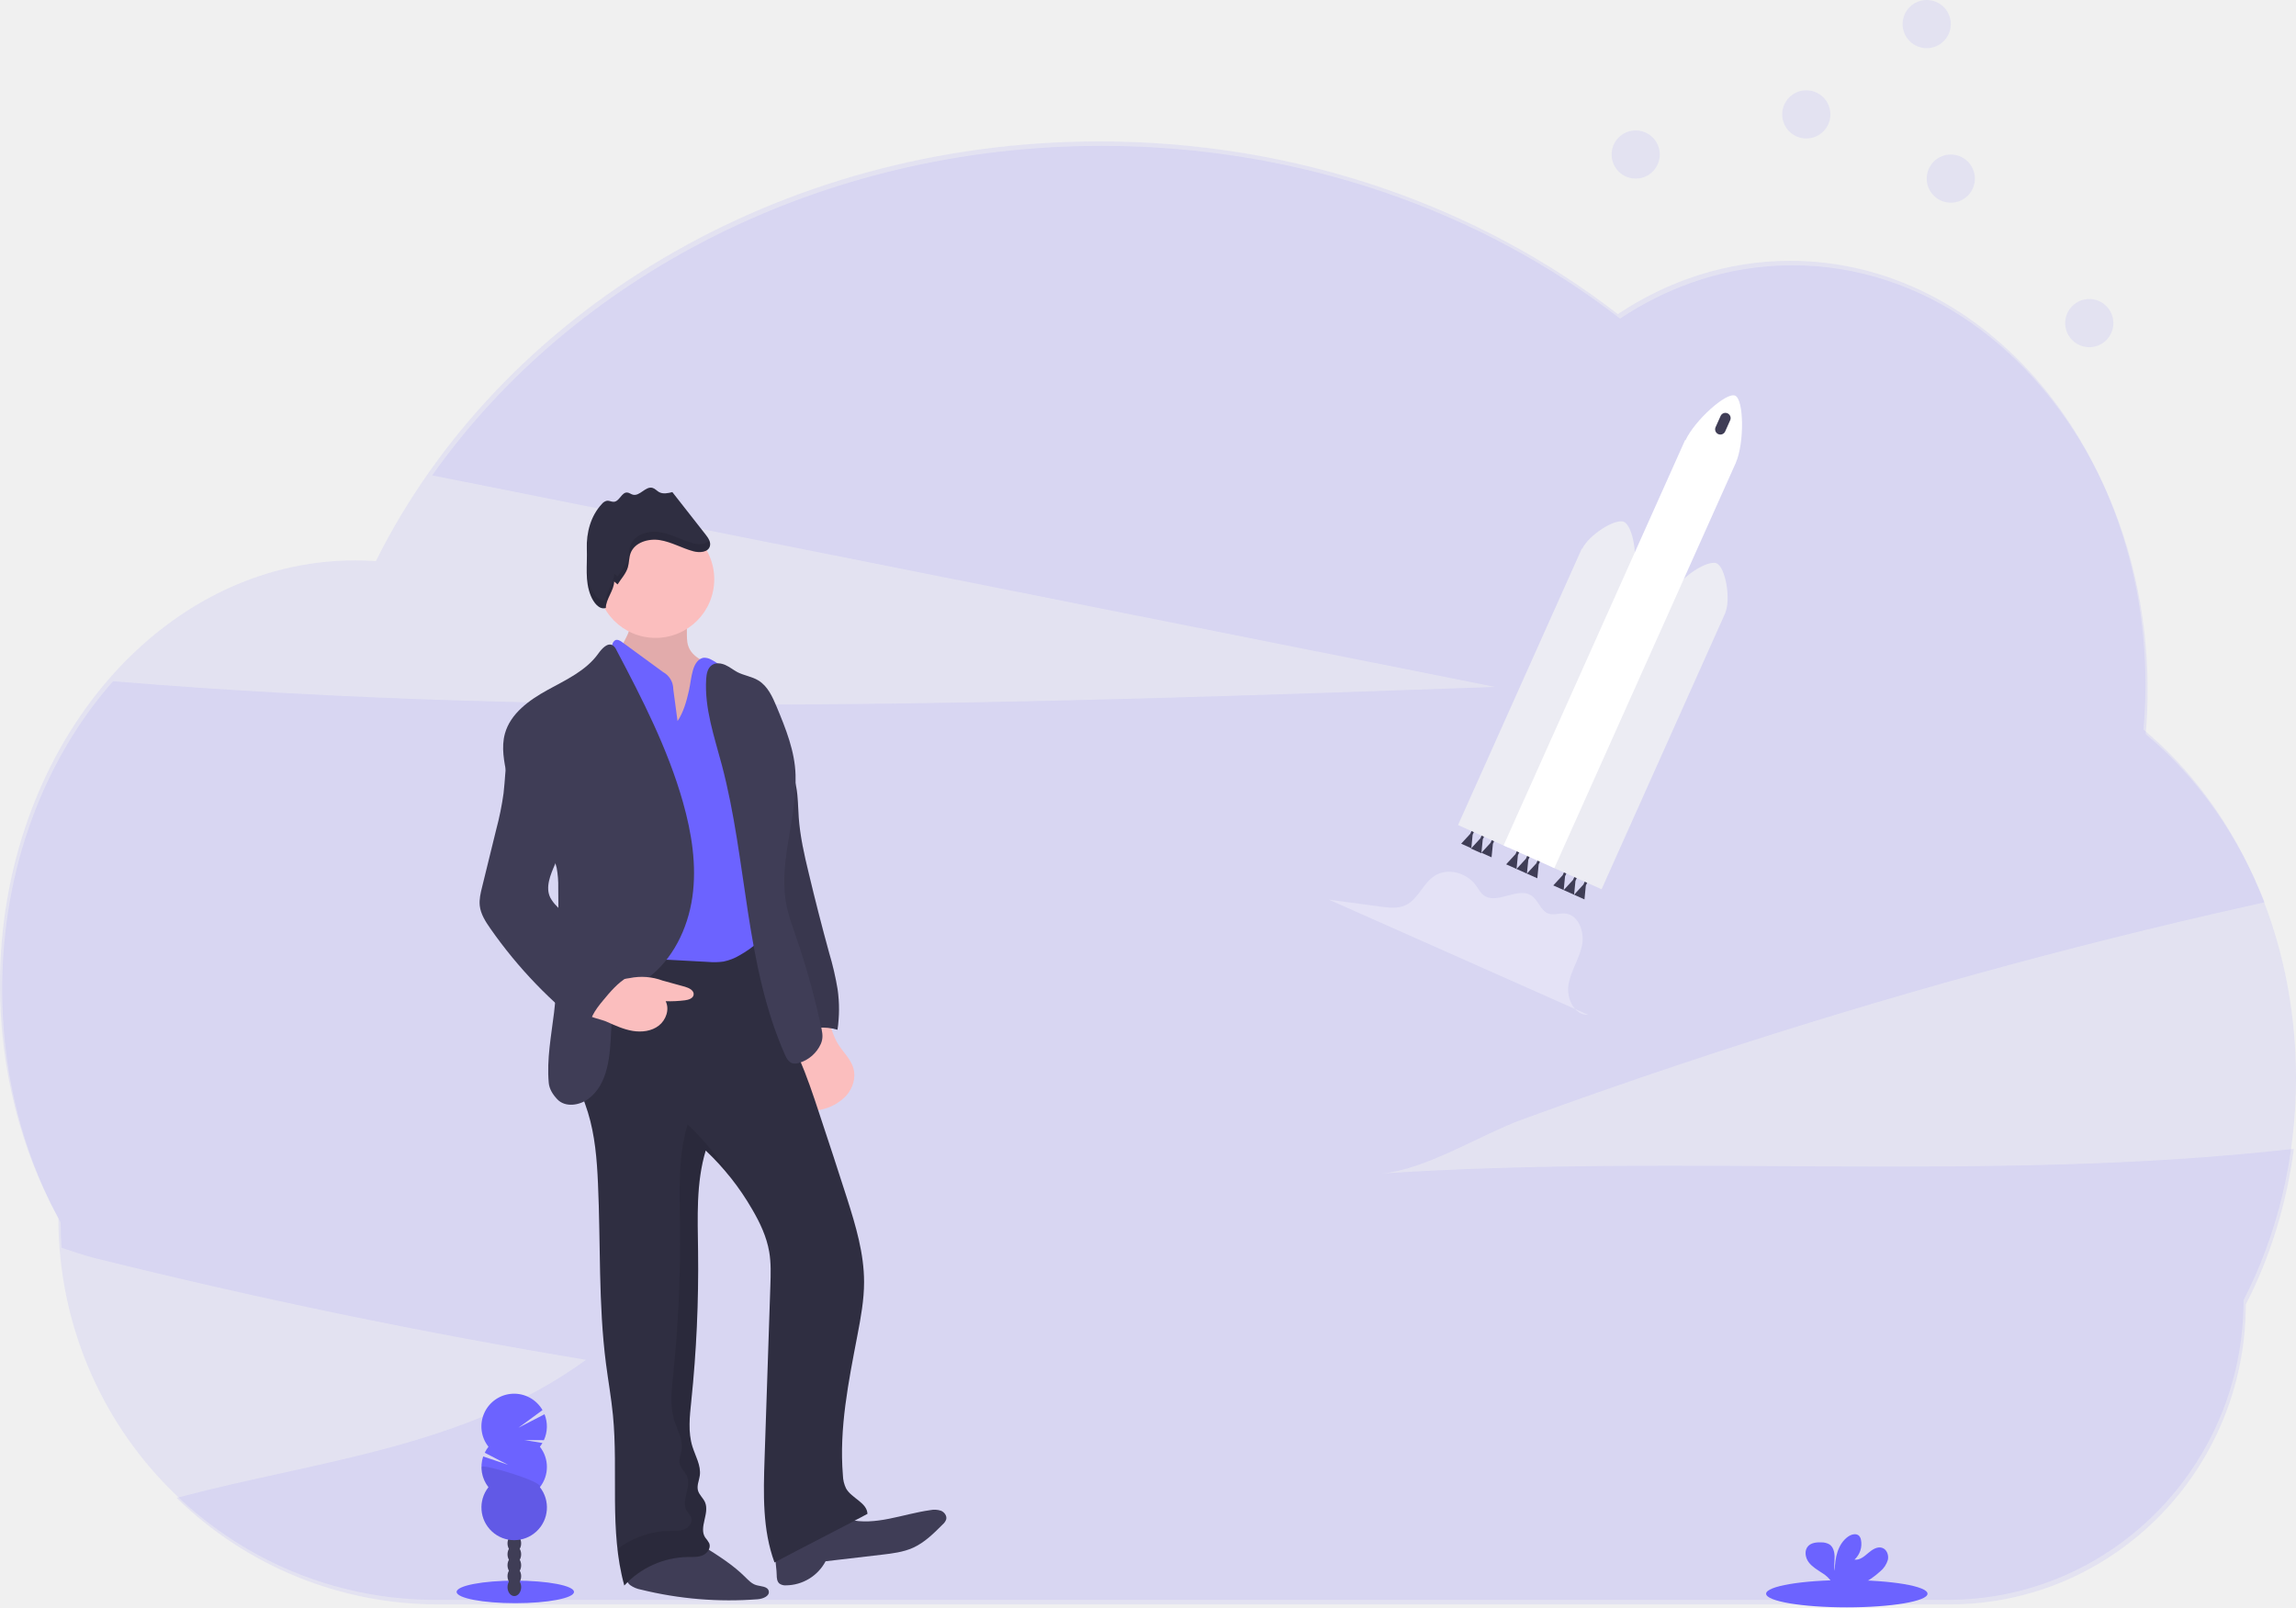
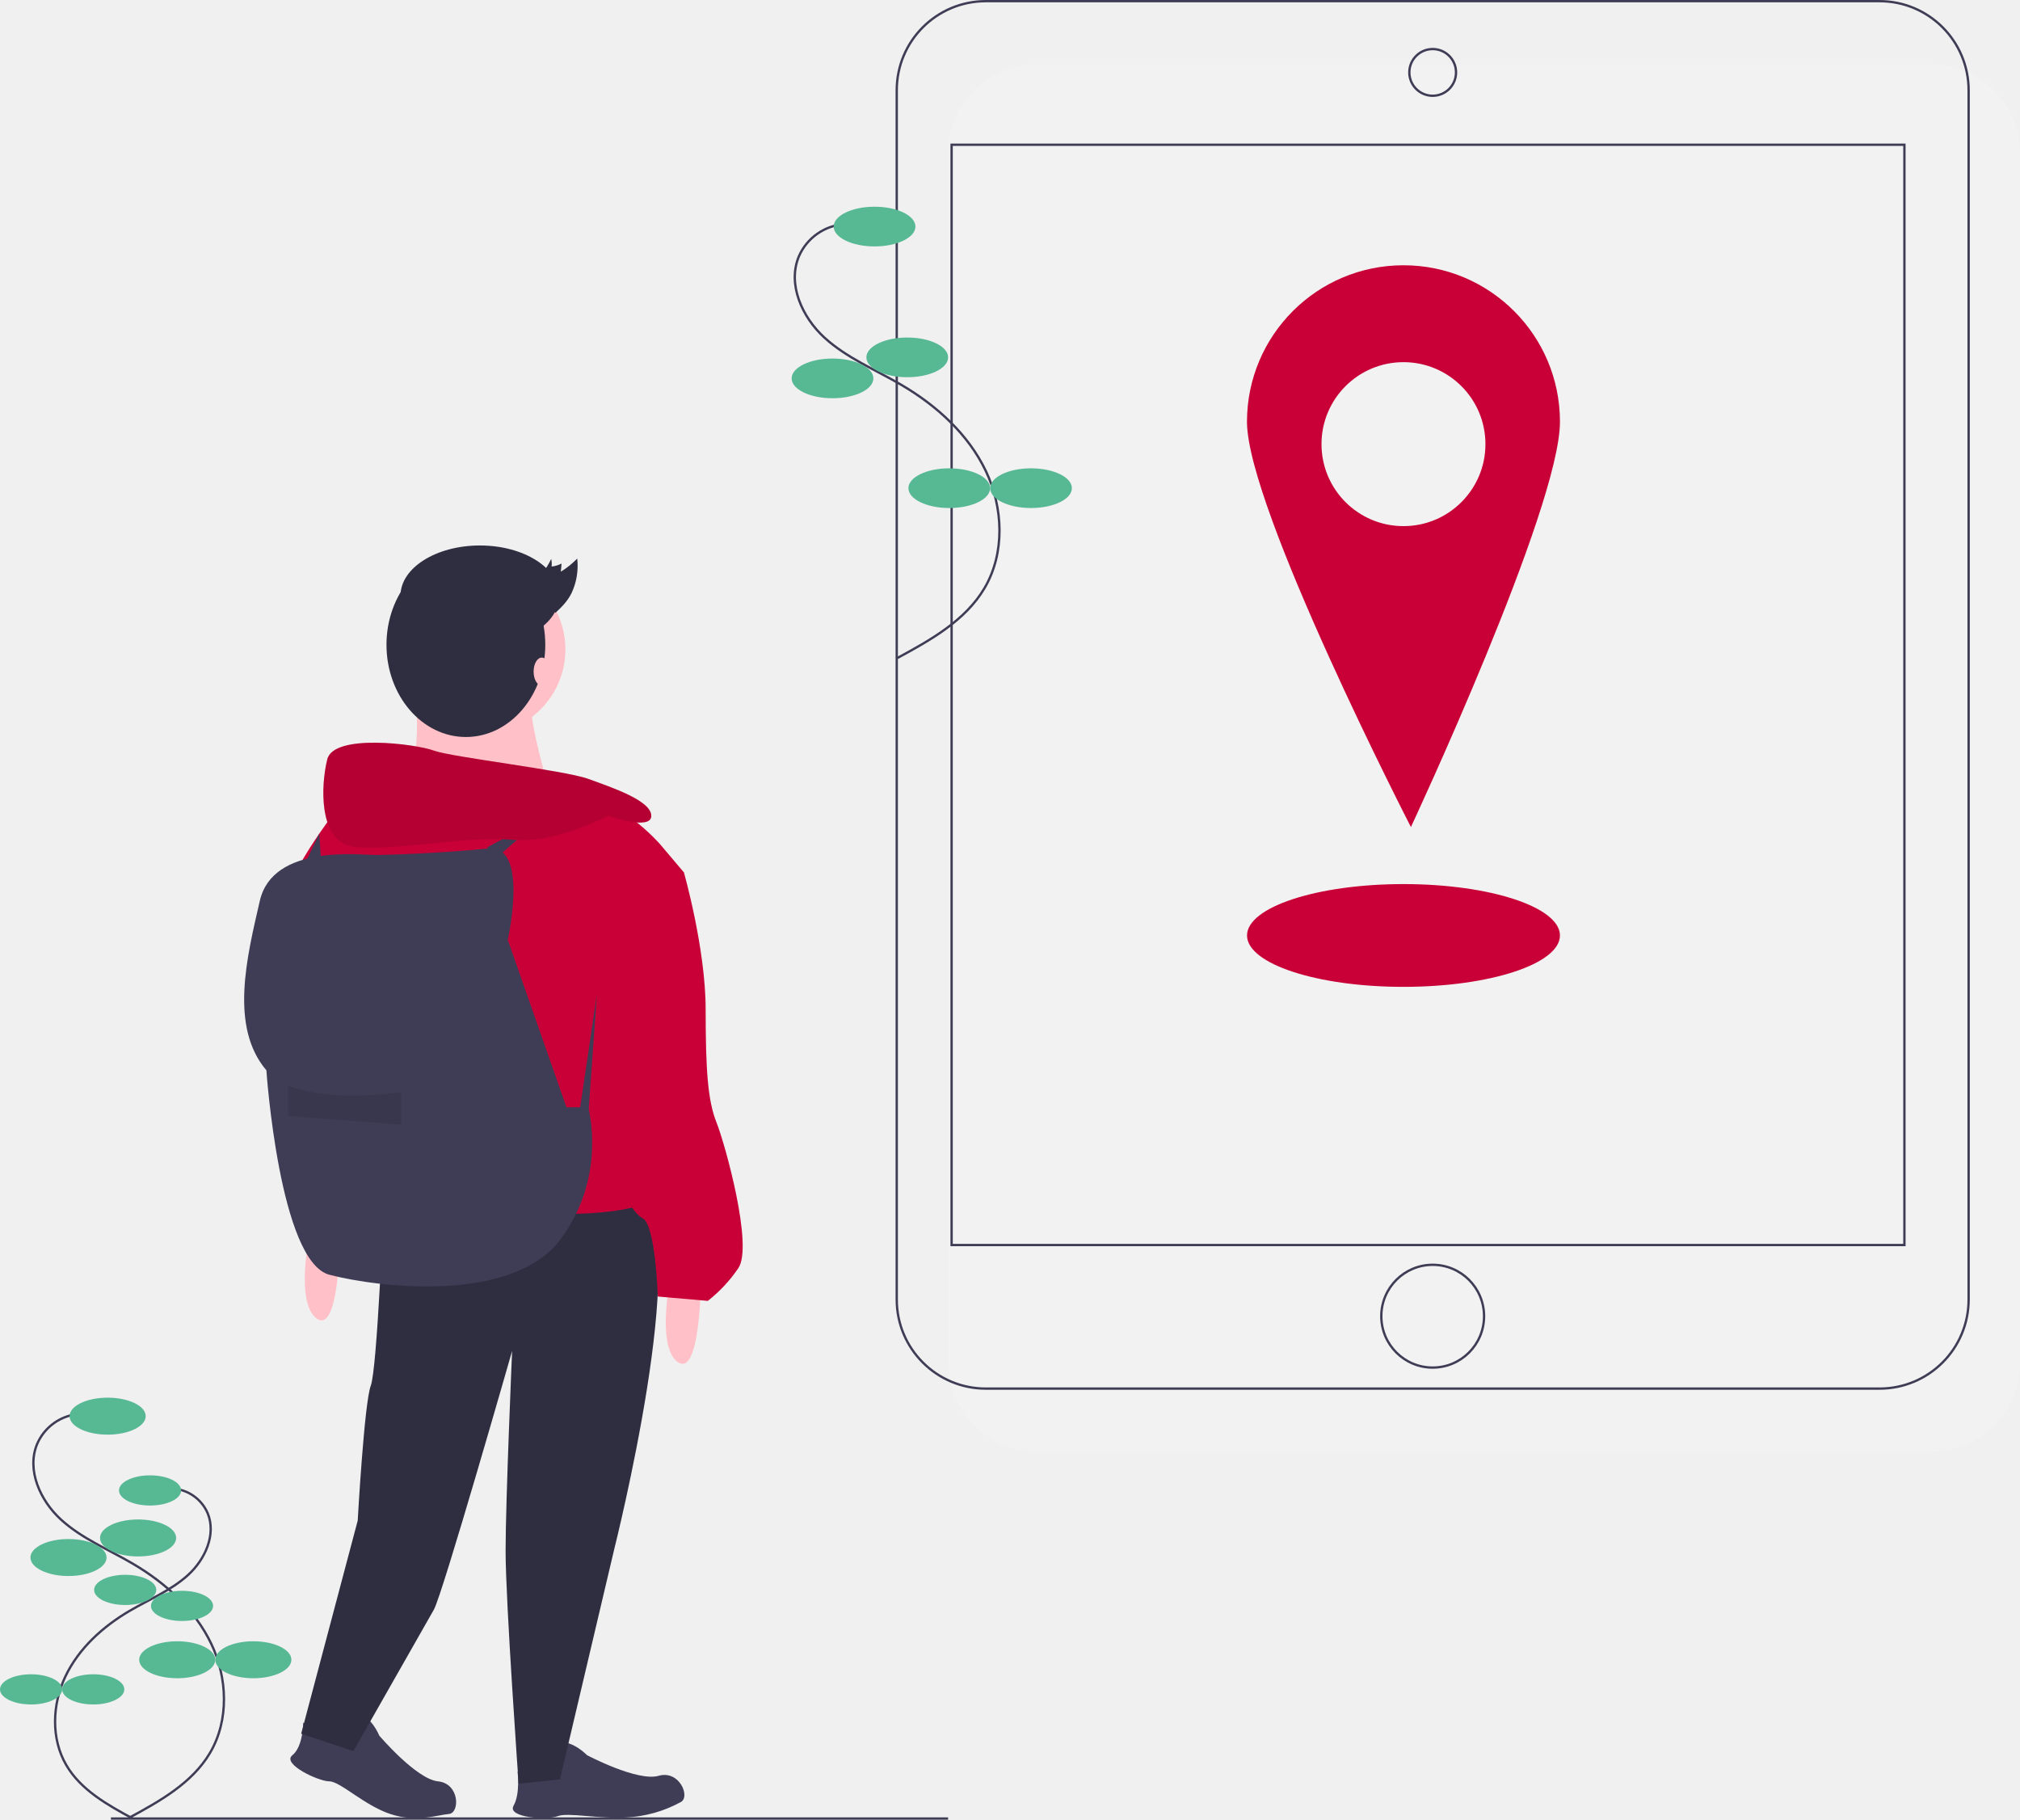
- <svg xmlns="http://www.w3.org/2000/svg" id="b717bf80-dc37-4ec2-be04-489cb3783f30" data-name="Layer 1" width="1144" height="800.93" viewBox="0 0 1144 800.93">
-   <path d="M1170.92,622a244.09,244.09,0,0,1-8.87,40.61,229,229,0,0,1-15.08,37c0,82.51-66.1,149.39-147.65,149.39H246.25A186.28,186.28,0,0,1,116,795.9c.32-.09.65-.18,1-.25,69.46-18.42,142.75-24.78,203-68.53Q196.85,706.69,75.14,676.41c-5-1.26-10.68-3.15-16.51-5.13-.27-4.16-.42-8.35-.42-12.57-.37-.67-.73-1.34-1.09-2q-2.38-4.43-4.58-9c-14.93-31-23.46-66.91-23.46-105.23,0-60.43,21.23-115,55.25-153.49C313.2,407.92,543.44,399.9,773,391.82q-100.68-20-201.34-40.06-164.17-32.65-328.34-65.34c69.85-98.68,193.12-164.21,333.54-164.21,98.82,0,189.14,32.45,258.34,86.07,25.44-16.91,54.73-26.56,85.9-26.56,64.9,0,121.63,41.73,152.44,104,0,0,0,0,0,0,15.58,31.5,24.52,68.24,24.52,107.48,0,7-.29,14-.86,20.89,0,.41-.06.81-.1,1.23,21.4,17.8,39.35,41.1,52.41,68.19.16.33.32.66.47,1q3.43,7.17,6.38,14.66l-.19,0q-12.6,2.79-25.17,5.69-135.49,31.3-268.47,75.86-38.12,12.78-76,26.62c-21.32,7.8-48.74,25.47-70.84,27,151.1-10.14,303.41,4.64,453.81-12.2Z" transform="translate(-28 -49.53)" fill="#6c63ff" opacity="0.1" />
-   <path d="M1172,586.75c0-71.93-30.06-135.47-76-173.67q.95-10.9,1-22.11c0-116.8-79.24-211.47-177-211.47-31.18,0-60.47,9.64-85.91,26.55C764.89,152.43,674.56,120,575.74,120,415,120,276.64,205.9,215.28,329.13c-3.41-.23-6.84-.36-10.3-.36-97.74,0-177,94.68-177,211.47,0,42.94,10.72,82.88,29.12,116.23h0c0,105.08,84.19,190.27,188,190.27H998.24c81.54,0,147.64-66.88,147.64-149.39h0C1162.44,665.17,1172,627.3,1172,586.75Z" transform="translate(-28 -49.53)" fill="#6c63ff" opacity="0.1" />
-   <path d="M426.72,592.32c.3,4,1.42,8.75,5.19,10.13a9.67,9.67,0,0,0,5.56-.09,23.55,23.55,0,0,0,12.35-7.07c3.15-3.66,4.72-8.83,3.4-13.46-1.27-4.42-4.83-7.73-7.34-11.57-2.94-4.49-3.88-9.58-5.92-14.39C423.77,557.42,425.81,580.31,426.72,592.32Z" transform="translate(-28 -49.53)" fill="#fbbebe" />
-   <path d="M409.71,399.53c-2.15,7,5.48,14.63,7.94,21.51s5.77,13.49,7.09,20.7c.92,4.95.87,10,1.22,15,.67,9.45,2.76,18.73,5,27.92q4.74,19.92,10.16,39.66a146.55,146.55,0,0,1,4.23,18.24,70.07,70.07,0,0,1-.07,20.09,25.66,25.66,0,0,0-19.08,1.75,56.61,56.61,0,0,1-7.25-23.59,123.39,123.39,0,0,1,.13-14.77c.64-13.91-5.39-27.84-5.59-41.77a78.81,78.81,0,0,0-1.14-14.4c-.65-3.27-.59-9.39-1.3-12.64-1.14-5.18,3.73-7.57,3.46-12.88l-1.48-29C412.73,410.31,407.63,404.09,409.71,399.53Z" transform="translate(-28 -49.53)" fill="#3f3d56" />
-   <path d="M409.71,399.53c-2.15,7,5.48,14.63,7.94,21.51s5.77,13.49,7.09,20.7c.92,4.95.87,10,1.22,15,.67,9.45,2.76,18.73,5,27.92q4.74,19.92,10.16,39.66a146.55,146.55,0,0,1,4.23,18.24,70.07,70.07,0,0,1-.07,20.09,25.66,25.66,0,0,0-19.08,1.75,56.61,56.61,0,0,1-7.25-23.59,123.39,123.39,0,0,1,.13-14.77c.64-13.91-5.39-27.84-5.59-41.77a78.81,78.81,0,0,0-1.14-14.4c-.65-3.27-.59-9.39-1.3-12.64-1.14-5.18,3.73-7.57,3.46-12.88l-1.48-29C412.73,410.31,407.63,404.09,409.71,399.53Z" transform="translate(-28 -49.53)" opacity="0.1" />
-   <path d="M336.7,377.08A11,11,0,0,0,339,381.7a256.32,256.32,0,0,0,34.43,39,18.42,18.42,0,0,0,3.24-4.56,68.67,68.67,0,0,0,8.4-34.62c-5.78-1.86-12.34-4.46-14.19-10.24-1.47-4.56.5-10-2.08-14.06-3.67-5.73-19.25-6.46-24.25-2.3-3.28,2.72-2.11,5.26-3.15,8.94C340.25,367.9,336.06,372.78,336.7,377.08Z" transform="translate(-28 -49.53)" fill="#fbbebe" />
-   <path d="M336.7,377.08A11,11,0,0,0,339,381.7a256.32,256.32,0,0,0,34.43,39,18.42,18.42,0,0,0,3.24-4.56,68.67,68.67,0,0,0,8.4-34.62c-5.78-1.86-12.34-4.46-14.19-10.24-1.47-4.56.5-10-2.08-14.06-3.67-5.73-19.25-6.46-24.25-2.3-3.28,2.72-2.11,5.26-3.15,8.94C340.25,367.9,336.06,372.78,336.7,377.08Z" transform="translate(-28 -49.53)" opacity="0.1" />
-   <path d="M341.9,839.33a13.49,13.49,0,0,0,5.48,2.3,183.85,183.85,0,0,0,58.19,4.79c2.61-.21,6.09-1.6,5.45-4.14-.6-2.37-4-2.21-6.3-2.92-2.17-.66-3.8-2.41-5.42-4-6-6-13.26-10.54-20.42-15.08a18.44,18.44,0,0,0-5.75-2.78c-2.47-.56-5.05-.09-7.55.39-6.3,1.19-18.31,1-23.3,5.65C338.29,827.24,337.71,835.66,341.9,839.33Z" transform="translate(-28 -49.53)" fill="#3f3d56" />
-   <path d="M415,834.34c0,1.55.18,3.29,1.36,4.28a5,5,0,0,0,3.23.88,22.56,22.56,0,0,0,19.77-12l28-3.27c5.3-.62,10.7-1.27,15.57-3.46,5.75-2.6,10.34-7.17,14.79-11.64a5.92,5.92,0,0,0,1.73-2.49c.46-1.76-.88-3.61-2.57-4.31a10.32,10.32,0,0,0-5.41-.3c-13.67,1.89-27.39,8-40.77,4.6-3.27-.83-6.52-2.24-9.89-2a20.43,20.43,0,0,0-5.28,1.41c-4.35,1.6-17.36,3.87-20.24,7.55S415,829.94,415,834.34Z" transform="translate(-28 -49.53)" fill="#3f3d56" />
-   <path d="M344.19,521.69c-4,6.23-12.43,7.59-18.32,12.06-9.05,6.87-10.58,19.67-11.1,31-.35,7.84-.57,15.8,1.17,23.46,1.22,5.33,3.36,10.41,5,15.64,3.5,11.37,4.48,23.35,5,35.23,1.37,30,.15,60.19,4,90,1.11,8.53,2.62,17,3.46,25.56,2.76,28.32-1.92,57.52,5.67,84.94a44.14,44.14,0,0,1,31.73-14.21c2.5,0,5.11.15,7.41-.86s4.12-3.69,3.16-6a18.37,18.37,0,0,0-2-2.84c-3.31-5,2.31-12.07-.09-17.58-.93-2.12-2.94-3.69-3.53-5.92-.63-2.42.59-4.9.93-7.38.68-5-2.19-9.66-3.68-14.45-2.25-7.25-1.35-15-.57-22.59a641.92,641.92,0,0,0,3.39-74.66c-.21-16.87-1.05-34.1,3.81-50.26a128.19,128.19,0,0,1,23.12,29.26c3.88,6.61,7.23,13.67,8.52,21.23.94,5.55.76,11.22.57,16.84q-1.44,43.15-2.89,86.3c-.58,17.4-1.08,35.31,4.95,51.63,15.33-8.16,31-16,46.33-24.21-.25-5.65-7.85-7.72-10.65-12.63a15.8,15.8,0,0,1-1.6-6.59c-1.94-23.38,2.83-46.74,7.24-69.78,1.68-8.78,3.32-17.63,3.31-26.56,0-14.18-4.15-28-8.44-41.51-4.54-14.31-9.29-28.56-14-42.81-3-9.15-6.1-18.31-9.92-27.17-3.6-8.38-7.88-16.47-10.95-25-4.93-13.78-6.62-28.47-8.27-43C386.11,512.92,365,517.53,344.19,521.69Z" transform="translate(-28 -49.53)" fill="#2f2e41" />
-   <circle cx="326.66" cy="288.64" r="29.22" fill="#fbbebe" />
-   <path d="M365.59,408.82,363.47,393a9.74,9.74,0,0,0-5.06-8.57l-20.36-14.88c-1-.76-2.38-1.56-3.54-1a3.37,3.37,0,0,0-1.41,2.08c-3.22,9.5-1.23,19.86-.11,29.83.95,8.31,1.27,16.68,1.59,25a184.69,184.69,0,0,1-.06,22.69c-1.1,13.08-5,26.24-2.39,39.11,1.72,8.51,4.75,16.42,5.46,25.08.49,6,.34,12.1,2.24,17.78,7-3,14.92-2.67,22.53-2.27l18.47,1a33.51,33.51,0,0,0,7.69-.18,26.05,26.05,0,0,0,8.07-3.16,55.39,55.39,0,0,0,16.85-14.7c-3.12-15.07-.09-30.63-2.17-45.88-1.19-8.79-4.17-17.26-5.57-26-1.72-10.79-1.05-22-4.14-32.48a93.69,93.69,0,0,0-6.64-15.38,28.37,28.37,0,0,0-12.71-12.95,7.17,7.17,0,0,0-3.34-.85c-2.94.17-4.76,3.29-5.58,6.13-1,3.4-1.28,7-2.06,10.41C370.11,398.8,368.49,404.61,365.59,408.82Z" transform="translate(-28 -49.53)" fill="#6c63ff" />
-   <path d="M305.7,597.32c3.89,4.12,11,3.11,15.52-.28,9.84-7.37,10.75-21.48,11.29-33.76.2-4.4.5-9,2.57-12.86,3.16-5.95,9.71-9.09,15.15-13.08,12.9-9.44,20.47-25,22.74-40.78s-.34-32-4.7-47.37c-7.54-26.57-20.24-51.34-33.13-75.76a5.68,5.68,0,0,0-1.79-2.3c-2.62-1.62-5.46,1.59-7.26,4.1-6.07,8.5-16.07,13.06-25.23,18.09s-18.52,11.73-21.29,21.8c-1.86,6.75-.41,13.93,1,20.78S287,448.19,290.69,454a173.87,173.87,0,0,1,11.67,19.89,38.22,38.22,0,0,1,3,8.06,49,49,0,0,1,.79,10c.21,20.72.42,41.51-2.08,62.08-1.42,11.64-3.7,23.32-2.66,35C301.66,592.17,303.48,595,305.7,597.32Z" transform="translate(-28 -49.53)" fill="#3f3d56" />
-   <path d="M330.4,558.7c4.16,1.86,8.37,3.79,12.87,4.53s9.43.14,13-2.65,5.45-8.07,3.41-12.15a60.37,60.37,0,0,0,9.6-.46c1.83-.23,4.05-.93,4.33-2.75.32-2.12-2.24-3.4-4.31-4l-11.16-3.07a29.76,29.76,0,0,0-16.41-1.24l-17,2.6a3,3,0,0,0-1.28.4,3.07,3.07,0,0,0-1,1.68c-.82,2.59-4.61,9.83-3.31,12.41C320.3,556.21,328.07,557.53,330.4,558.7Z" transform="translate(-28 -49.53)" fill="#fbbebe" />
-   <path d="M437,569.66a17.28,17.28,0,0,1-10.85,9.51,6.07,6.07,0,0,1-3.24.21c-2-.56-3.1-2.65-3.93-4.55-19.8-45.08-18.69-96.39-31.29-144-3.74-14.13-8.74-28.33-7.83-42.92.16-2.61.71-5.55,2.89-7,1.94-1.3,4.58-.95,6.7,0s4,2.5,6,3.56c3.31,1.69,7.16,2.17,10.34,4.08,4.72,2.83,7.14,8.24,9.25,13.32,4.51,10.84,9,22,9.35,33.76.77,22.84-9.36,44.79-4.09,67,1.05,4.4,2.6,8.67,4.08,12.94a391.57,391.57,0,0,1,13,46.81C437.93,565.1,438.05,567.17,437,569.66Z" transform="translate(-28 -49.53)" fill="#3f3d56" />
-   <path d="M335.71,340.74c1.75-2.83,4.18-5.32,5.12-8.51.67-2.27.53-4.73,1.34-7,2-5.48,8.94-7.5,14.69-6.56s10.92,4,16.54,5.53c3.11.86,7.43.6,8.31-2.51.58-2.06-.81-4.1-2.13-5.79L363,294.74c-2.18.56-4.62,1.08-6.6,0-1.14-.63-2-1.74-3.27-2.1-3.45-1-6.34,4.31-9.8,3.39-1-.26-1.79-1-2.79-1.08-2.79-.23-3.84,4.39-6.63,4.62-1.16.1-2.28-.64-3.43-.53a4.36,4.36,0,0,0-2.59,1.61c-5.55,5.89-7.8,14.34-7.5,22.42s-1.09,15.92,2,23.38c1.36,3.26,4.12,7.1,7.47,6,0-4.4,4.1-8.79,4.15-13.19" transform="translate(-28 -49.53)" fill="#2f2e41" />
-   <g opacity="0.1">
-     <path d="M392.17,636.52a126.89,126.89,0,0,0-21.57-26.71c-4.86,16.16-4,33.39-3.81,50.26a641.92,641.92,0,0,1-3.39,74.66c-.79,7.55-1.68,15.34.57,22.59,1.49,4.79,4.36,9.47,3.68,14.45-.34,2.48-1.56,5-.93,7.38.59,2.23,2.6,3.8,3.53,5.92,2.4,5.51-3.22,12.56.09,17.58a18.37,18.37,0,0,1,2,2.84c1,2.32-.86,5-3.16,6s-4.91.83-7.41.86a44.19,44.19,0,0,0-26.14,9.11,116.84,116.84,0,0,0,3.41,18.1,44.14,44.14,0,0,1,31.73-14.21c2.5,0,5.11.15,7.41-.86s4.12-3.69,3.16-6a18.37,18.37,0,0,0-2-2.84c-3.31-5,2.31-12.07-.09-17.58-.93-2.12-2.94-3.69-3.53-5.92-.63-2.42.59-4.9.93-7.38.68-5-2.19-9.66-3.68-14.45-2.25-7.25-1.36-15-.57-22.59a641.92,641.92,0,0,0,3.39-74.66c-.21-16.87-1.05-34.1,3.81-50.26A124.25,124.25,0,0,1,392.17,636.52Z" transform="translate(-28 -49.53)" />
-   </g>
-   <g opacity="0.1">
-     <path d="M320.42,324c0-1.37,0-2.75,0-4.14-.06,1.07-.06,2.14,0,3.2C320.41,323.4,320.41,323.71,320.42,324Z" transform="translate(-28 -49.53)" />
-     <path d="M373.4,320.25c-5.62-1.54-10.8-4.58-16.54-5.53s-12.71,1.08-14.69,6.56c-.81,2.22-.67,4.68-1.34,7-.94,3.19-3.37,5.68-5.12,8.51l-1.65-1.46c-.05,4.4-4.1,8.79-4.15,13.19-3.35,1.09-6.11-2.75-7.47-6a30.31,30.31,0,0,1-2.08-11.26c-.09,5.23,0,10.32,2.08,15.26,1.36,3.26,4.12,7.1,7.47,6,0-4.4,4.1-8.79,4.15-13.19l1.65,1.46c1.75-2.83,4.18-5.32,5.12-8.51.67-2.27.53-4.73,1.34-7,2-5.48,8.94-7.5,14.69-6.56s10.92,4,16.54,5.53c3.11.86,7.43.6,8.31-2.51a4.44,4.44,0,0,0-.39-3.11C379.93,320.88,376.18,321,373.4,320.25Z" transform="translate(-28 -49.53)" />
-   </g>
-   <path d="M278.89,444.91A149.69,149.69,0,0,1,275.21,463l-7,28.53c-.75,3-1.5,6.16-1.17,9.27.46,4.19,2.84,7.9,5.25,11.36a226.67,226.67,0,0,0,49.58,51.44c-1.11-5.7,2.84-11,6.55-15.48s7.33-8.77,12.18-11.67Q322.38,519.33,305.34,501a18.56,18.56,0,0,1-3.06-4c-2.74-5.29,0-11.61,2.38-17.07,7.53-17.39,11.09-37.13,6.26-55.45-1.82-6.89-5-13.77-10.79-18-2.53-1.85-6-3.1-8.76-1.71a9.77,9.77,0,0,0-3,2.7C279.38,418.46,280.45,431.61,278.89,444.91Z" transform="translate(-28 -49.53)" fill="#3f3d56" />
-   <ellipse cx="256.76" cy="793.24" rx="29.24" ry="5.62" fill="#6c63ff" />
-   <ellipse cx="256.27" cy="790.85" rx="3.4" ry="4.46" fill="#3f3d56" />
-   <ellipse cx="256.27" cy="785.4" rx="3.4" ry="4.46" fill="#3f3d56" />
-   <ellipse cx="256.27" cy="779.96" rx="3.4" ry="4.46" fill="#3f3d56" />
-   <ellipse cx="256.27" cy="774.51" rx="3.4" ry="4.46" fill="#3f3d56" />
-   <ellipse cx="256.27" cy="769.06" rx="3.4" ry="4.46" fill="#3f3d56" />
-   <ellipse cx="256.27" cy="763.62" rx="3.4" ry="4.46" fill="#3f3d56" />
-   <ellipse cx="256.27" cy="758.17" rx="3.4" ry="4.46" fill="#3f3d56" />
-   <path d="M297,770.43a15.77,15.77,0,0,0,1.27-1.87l-8.94-1.47,9.67.07a16.35,16.35,0,0,0,.31-12.92l-13,6.73,12-8.79a16.31,16.31,0,1,0-26.93,18.25,15.94,15.94,0,0,0-1.86,3l11.61,6-12.38-4.15a16.31,16.31,0,0,0,2.63,15.31,16.31,16.31,0,1,0,25.63,0,16.3,16.3,0,0,0,0-20.16Z" transform="translate(-28 -49.53)" fill="#6c63ff" />
-   <path d="M267.89,780.51a16.21,16.21,0,0,0,3.49,10.08,16.31,16.31,0,1,0,25.63,0C299.2,787.82,267.89,778.68,267.89,780.51Z" transform="translate(-28 -49.53)" opacity="0.1" />
-   <ellipse cx="920.19" cy="794.14" rx="40.21" ry="6.8" fill="#6c63ff" />
-   <path d="M964.82,832.55a11.66,11.66,0,0,0,3.83-5.78c.5-2.3-.48-5.06-2.68-5.9-2.46-.94-5.09.77-7.08,2.49s-4.28,3.69-6.88,3.32a10.5,10.5,0,0,0,3.24-9.81,4.12,4.12,0,0,0-.9-2c-1.37-1.46-3.84-.83-5.48.32-5.2,3.65-6.65,10.72-6.68,17.07-.52-2.29-.08-4.68-.09-7s-.66-5-2.65-6.22a7.92,7.92,0,0,0-4-.95c-2.33-.09-4.94.15-6.53,1.86-2,2.12-1.47,5.68.25,8s4.35,3.81,6.77,5.42a15,15,0,0,1,4.83,4.61,4.16,4.16,0,0,1,.36.83h14.66A40.77,40.77,0,0,0,964.82,832.55Z" transform="translate(-28 -49.53)" fill="#6c63ff" />
-   <polygon points="733.75 415.98 734.62 414.04 733.46 413.52 732.59 415.46 728.04 420.41 733.09 422.67 733.75 415.98" fill="#3f3d56" />
-   <polygon points="738.79 418.3 739.68 416.31 738.49 415.77 737.6 417.76 732.93 422.84 738.11 425.16 738.79 418.3" fill="#3f3d56" />
-   <polygon points="743.85 420.5 744.72 418.56 743.55 418.04 742.68 419.98 738.13 424.93 743.18 427.19 743.85 420.5" fill="#3f3d56" />
-   <polygon points="779.8 436.66 780.69 434.67 779.5 434.13 778.61 436.12 773.94 441.2 779.12 443.52 779.8 436.66" fill="#3f3d56" />
-   <polygon points="784.98 438.98 785.87 436.99 784.68 436.45 783.78 438.44 779.12 443.52 784.3 445.84 784.98 438.98" fill="#3f3d56" />
-   <polygon points="790.15 441.29 791.05 439.3 789.85 438.77 788.96 440.76 784.3 445.84 789.47 448.16 790.15 441.29" fill="#3f3d56" />
-   <polygon points="756.31 426.14 757.2 424.15 756.01 423.61 755.12 425.61 750.45 430.69 755.63 433 756.31 426.14" fill="#3f3d56" />
-   <polygon points="761.49 428.46 762.38 426.47 761.18 425.93 760.29 427.92 755.63 433 760.8 435.32 761.49 428.46" fill="#3f3d56" />
-   <polygon points="766.66 430.77 767.55 428.78 766.36 428.25 765.47 430.24 760.8 435.32 765.98 437.64 766.66 430.77" fill="#3f3d56" />
-   <path d="M841.43,334.2c2.92-6.92.09-22.66-4.26-24.61s-17.59,6.6-20.81,13.39l-.2-.1L754.48,460.64,779.76,472,841.44,334.2Z" transform="translate(-28 -49.53)" fill="#ececf3" />
-   <path d="M887.62,354.88c2.91-6.92.09-22.66-4.27-24.61s-17.58,6.6-20.8,13.39l-.21-.1L800.66,481.32,826,492.64l61.68-137.76Z" transform="translate(-28 -49.53)" fill="#ececf3" />
-   <path d="M892.89,280.12c4.35-10.12,4-31.48-.32-33.43s-20.1,12.22-24.75,22.21l-.2-.1-90.45,202,25.28,11.32,90.45-202Z" transform="translate(-28 -49.53)" fill="#fff" />
-   <rect x="883.82" y="255" width="5.23" height="11.34" rx="2.62" transform="translate(155.92 -389.02) rotate(24.12)" fill="#3f3d56" />
-   <path d="M690.17,497.83l25.68,3.46c4.15.56,8.57,1.08,12.38-.66,6.31-2.89,8.71-10.87,14.52-14.65,6.55-4.27,16.12-1.56,20.69,4.78,1.2,1.68,2.15,3.59,3.79,4.84,6.57,5,17-4.4,23.88.24,3.43,2.33,4.51,7.54,8.43,8.92,2.59.91,5.45-.27,8.19-.05,6.85.55,9.94,9.34,8.5,16.06s-5.6,12.66-6.72,19.43,2.94,15.41,9.79,15" transform="translate(-28 -49.53)" fill="#fff" opacity="0.3" />
-   <circle cx="815" cy="77" r="12" fill="#6c63ff" opacity="0.1" />
-   <circle cx="960" cy="12" r="12" fill="#6c63ff" opacity="0.1" />
-   <circle cx="900" cy="57" r="12" fill="#6c63ff" opacity="0.1" />
-   <circle cx="1041" cy="161" r="12" fill="#6c63ff" opacity="0.1" />
-   <circle cx="972" cy="89" r="12" fill="#6c63ff" opacity="0.1" />
+ <svg xmlns="http://www.w3.org/2000/svg" id="ba9aa534-a335-424f-8f2e-8246f5cf478e" data-name="Layer 1" width="865" height="779.064" viewBox="0 0 865 779.064">
+   <rect x="406" y="27.5" width="459" height="594" rx="38.142" fill="#f2f2f2" />
+   <rect x="384" y="0.5" width="459" height="594" rx="38.142" fill="none" stroke="#3f3d56" stroke-miterlimit="10" />
+   <rect x="407.5" y="61.971" width="408" height="471.059" fill="none" stroke="#3f3d56" stroke-miterlimit="10" />
+   <circle cx="613.5" cy="31" r="10" fill="none" stroke="#3f3d56" stroke-miterlimit="10" />
+   <circle cx="613.5" cy="563.5" r="22" fill="none" stroke="#3f3d56" stroke-miterlimit="10" />
+   <path d="M768.49,174.035a67.01,67.01,0,0,0-67.01,67.01c0,37.008,70.201,173.507,70.201,173.507S835.5,278.053,835.5,241.045A67.01,67.01,0,0,0,768.49,174.035Zm0,111.683a35.1,35.1,0,1,1,35.1-35.1A35.1,35.1,0,0,1,768.49,285.718Z" transform="translate(-167.5 -60.46789)" fill="#c90038" />
+   <ellipse cx="601" cy="400.5" rx="67" ry="22" fill="#c90038" />
+   <path d="M529.381,156.425a22.982,22.982,0,0,0-19.81,13.851c-4.954,11.974,1.425,26.039,10.999,34.77s21.874,13.722,33.048,20.282c15.01,8.811,28.497,21.043,36.007,36.744s8.309,35.15-.519,50.15c-8.194,13.922-23.093,22.255-37.302,29.94" transform="translate(-167.5 -60.46789)" fill="none" stroke="#3f3d56" stroke-miterlimit="10" />
+   <ellipse cx="374.5" cy="97" rx="17.5" ry="8.5" fill="#57b894" />
+   <ellipse cx="388.5" cy="153" rx="17.5" ry="8.5" fill="#57b894" />
+   <ellipse cx="356.5" cy="162" rx="17.5" ry="8.5" fill="#57b894" />
+   <ellipse cx="406.5" cy="209" rx="17.5" ry="8.5" fill="#57b894" />
+   <ellipse cx="441.5" cy="209" rx="17.5" ry="8.5" fill="#57b894" />
+   <line x1="47.491" y1="778.564" x2="406" y2="778.564" fill="none" stroke="#3f3d56" stroke-miterlimit="10" />
+   <path d="M201.843,665.791a21.401,21.401,0,0,0-18.447,12.898c-4.613,11.15,1.326,24.247,10.242,32.378s20.369,12.778,30.774,18.887c13.977,8.205,26.536,19.595,33.529,34.216s7.737,32.732-.483,46.699c-7.63,12.964-21.504,20.724-34.736,27.88" transform="translate(-167.5 -60.46789)" fill="none" stroke="#3f3d56" stroke-miterlimit="10" />
+   <ellipse cx="46.094" cy="606.294" rx="16.296" ry="7.915" fill="#57b894" />
+   <ellipse cx="59.131" cy="658.44" rx="16.296" ry="7.915" fill="#57b894" />
+   <ellipse cx="29.333" cy="666.821" rx="16.296" ry="7.915" fill="#57b894" />
+   <ellipse cx="75.892" cy="710.587" rx="16.296" ry="7.915" fill="#57b894" />
+   <ellipse cx="108.484" cy="710.587" rx="16.296" ry="7.915" fill="#57b894" />
+   <path d="M241.357,697.77a17.477,17.477,0,0,1,15.065,10.533c3.767,9.106-1.083,19.802-8.364,26.442s-16.634,10.435-25.132,15.424c-11.414,6.701-21.671,16.003-27.382,27.943s-6.319,26.731.395,38.138c6.231,10.588,17.561,16.924,28.367,22.768" transform="translate(-167.5 -60.46789)" fill="none" stroke="#3f3d56" stroke-miterlimit="10" />
+   <ellipse cx="64.26" cy="638.095" rx="13.308" ry="6.464" fill="#57b894" />
+   <ellipse cx="53.613" cy="680.681" rx="13.308" ry="6.464" fill="#57b894" />
+   <ellipse cx="77.949" cy="687.526" rx="13.308" ry="6.464" fill="#57b894" />
+   <ellipse cx="39.925" cy="723.268" rx="13.308" ry="6.464" fill="#57b894" />
+   <ellipse cx="13.308" cy="723.268" rx="13.308" ry="6.464" fill="#57b894" />
+   <path d="M297.346,797.972s9.312,4.656,15.83,5.587,10.185-5.662,8.817-7.953,4.22-.428,7.944,7.953c0,0,15.83,18.624,25.142,19.555s9.385,13.538,4.656,13.968c-5.122.466-13.968,3.725-25.142,0s-21.417-13.968-26.073-13.968-20.486-7.45-15.83-11.174S297.346,797.972,297.346,797.972Z" transform="translate(-167.5 -60.46789)" fill="#3f3d56" />
+   <path d="M389.124,819.011a51.713,51.713,0,0,0,14.208-.872c6.398-1.555,7.355-9.038,5.235-10.657s3.759-1.964,10.329,4.436c0,0,21.612,11.417,30.605,8.826s13.739,9.087,9.508,11.242a53.949,53.949,0,0,1-23.325,6.581c-11.759.689-25.093-2.269-29.416-.541s-21.788.687-18.847-4.5S389.124,819.011,389.124,819.011Z" transform="translate(-167.5 -60.46789)" fill="#3f3d56" />
+   <circle cx="205.794" cy="278.048" r="36.317" fill="#ffc1c7" />
+   <path d="M344.892,352.95s5.587,39.11-7.45,44.697,66.115,3.725,66.115,3.725-11.174-35.385-8.381-44.697S344.892,352.95,344.892,352.95Z" transform="translate(-167.5 -60.46789)" fill="#ffc1c7" />
+   <path d="M331.856,575.505s-2.794,70.771-5.587,78.22-5.587,57.734-5.587,57.734l-24.211,91.257,22.349,7.45S349.548,756.156,353.273,749.638s33.523-110.812,33.523-110.812-2.794,64.252-2.794,85.67,5.587,99.638,5.587,99.638l17.693-1.862,23.28-98.706s33.523-133.161,11.174-148.06S331.856,575.505,331.856,575.505Z" transform="translate(-167.5 -60.46789)" fill="#2f2e41" />
+   <path d="M467.81,597.853s.931,54.009-10.243,45.628,0-50.284,0-50.284Z" transform="translate(-167.5 -60.46789)" fill="#ffc1c7" />
+   <path d="M313.232,579.229s.931,54.009-10.243,45.628,0-50.284,0-50.284Z" transform="translate(-167.5 -60.46789)" fill="#ffc1c7" />
+   <path d="M450.117,421.858s-18.624-21.417-34.454-18.624-102.431,1.862-102.431,1.862-28.867,36.317-21.417,43.766,31.661,139.679,31.661,139.679,64.252-8.381,86.601-8.381,31.661-3.725,31.661-3.725-29.798-59.596-15.83-86.601S460.36,433.963,460.36,433.963Z" transform="translate(-167.5 -60.46789)" fill="#c90038" />
+   <path d="M444.53,428.376l15.83,5.587S469.672,466.555,469.672,492.628s.931,39.11,4.656,48.422,15.83,53.078,9.312,62.39a62.096,62.096,0,0,1-13.037,13.968l-21.417-1.862s-.931-30.729-6.518-33.523-13.037-20.486-13.037-20.486-17.693-56.803-6.518-75.427S444.53,428.376,444.53,428.376Z" transform="translate(-167.5 -60.46789)" fill="#c90038" />
+   <path d="M384.933,462.83s9.312-40.972-8.381-39.11-41.904,2.794-48.422,2.794-43.766-4.656-49.353,19.555-13.037,54.009,2.794,72.633c0,0,5.587,81.945,27.005,87.532s78.22,12.106,98.706-14.899,12.106-56.803,12.106-56.803H410.076Z" transform="translate(-167.5 -60.46789)" fill="#3f3d56" />
+   <polygon points="248.163 475.927 255.612 425.642 251.888 477.789 248.163 475.927" fill="#3f3d56" />
+   <path d="M290.883,525.22s15.83,7.45,48.422,2.794v13.968l-48.422-3.725Z" transform="translate(-167.5 -60.46789)" opacity="0.1" />
+   <polygon points="208.587 362.787 232.798 349.75 212.312 367.443 208.587 362.787" fill="#3f3d56" />
+   <path d="M427.768,409.752s18.624,6.518,18.624,0-16.761-12.105-27.005-15.83-58.665-9.312-66.115-12.106-42.835-7.45-45.628,3.725-3.725,34.454,10.243,37.248,50.284-4.656,68.908-2.794S427.768,409.752,427.768,409.752Z" transform="translate(-167.5 -60.46789)" fill="#c90038" />
+   <path d="M427.768,409.752s18.624,6.518,18.624,0-16.761-12.105-27.005-15.83-58.665-9.312-66.115-12.106-42.835-7.45-45.628,3.725-3.725,34.454,10.243,37.248,50.284-4.656,68.908-2.794S427.768,409.752,427.768,409.752Z" transform="translate(-167.5 -60.46789)" opacity="0.1" />
+   <polygon points="130.367 370.236 136.696 356.942 137.817 373.03 130.367 370.236" fill="#3f3d56" />
+   <ellipse cx="199.5" cy="276.032" rx="34" ry="39.5" fill="#2f2e41" />
+   <ellipse cx="205.5" cy="255.032" rx="34" ry="21.5" fill="#2f2e41" />
+   <ellipse cx="232" cy="287.532" rx="3.5" ry="6" fill="#ffc1c7" />
+   <path d="M394.618,310.086c3.577-1.958,6.632-5.497,8.92-10.332a10.901,10.901,0,0,1,.179,3.27,12.384,12.384,0,0,0,4.258-1.284l-.319,3.486a35.955,35.955,0,0,0,7.029-5.628,27.674,27.674,0,0,1-2.462,14.858c-1.855,3.663-4.376,6.046-6.871,8.393" transform="translate(-167.5 -60.46789)" fill="#2f2e41" />
</svg>
